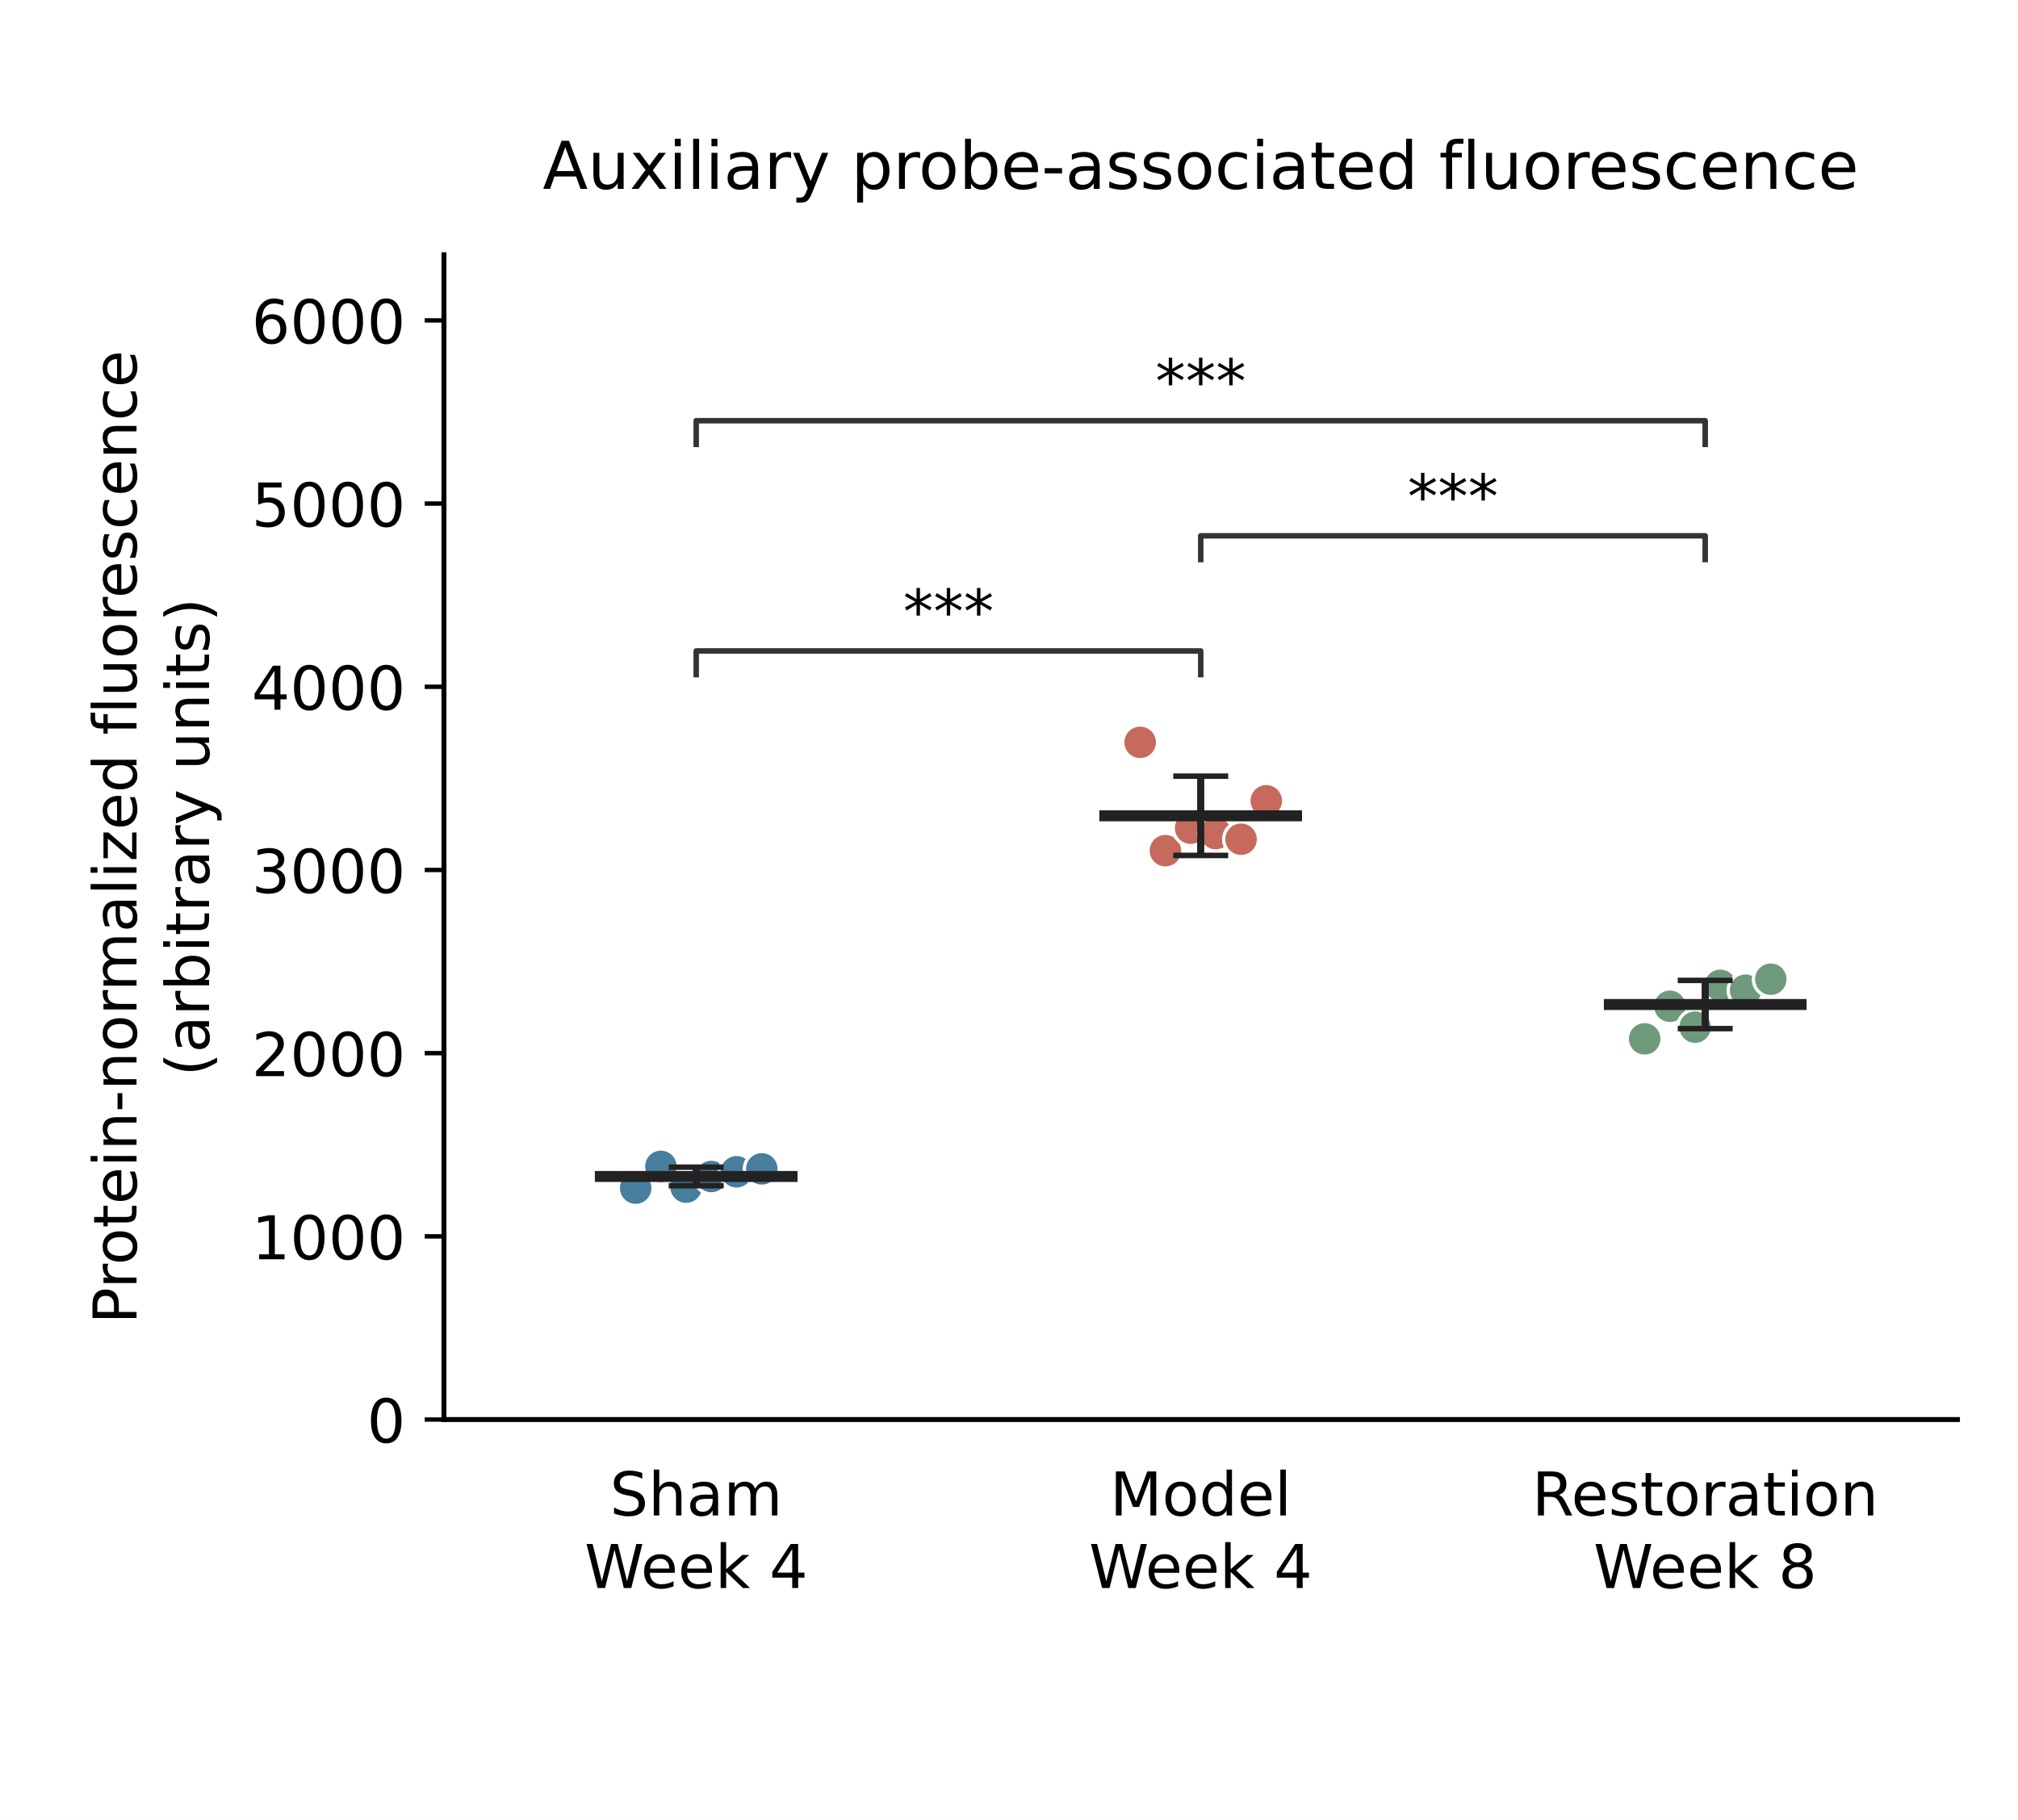
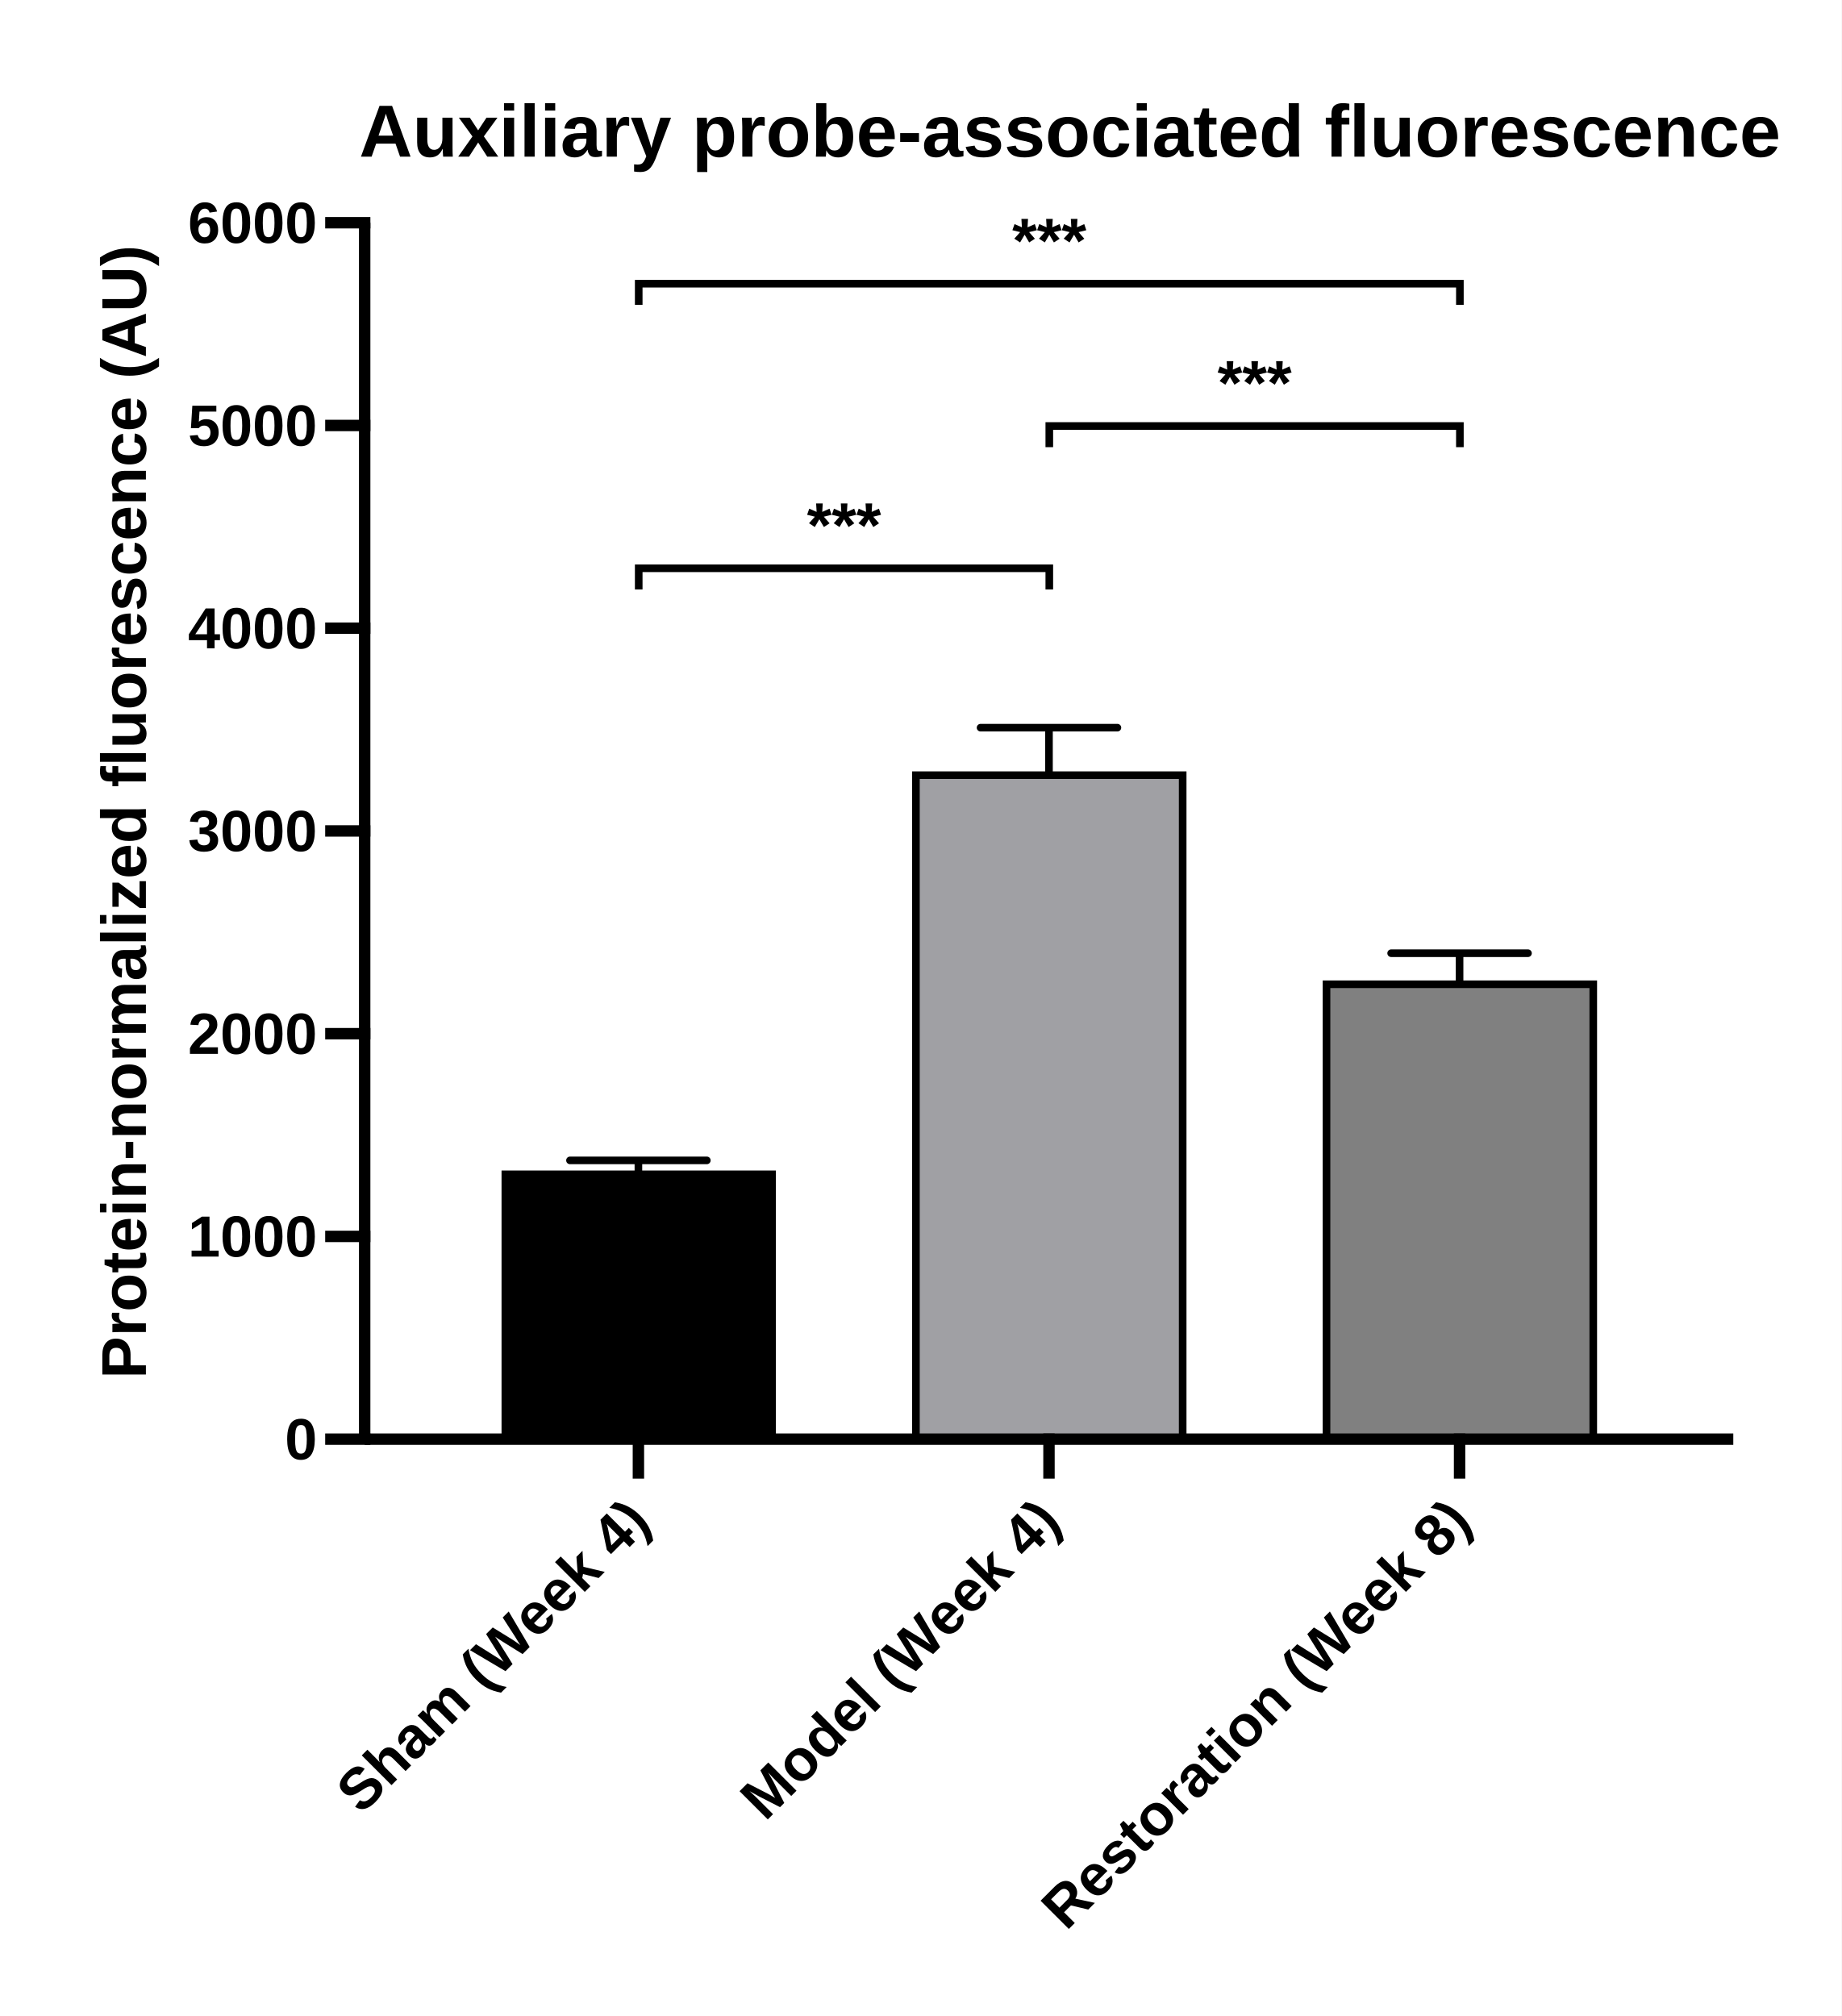
- <svg xmlns="http://www.w3.org/2000/svg" xmlns:xlink="http://www.w3.org/1999/xlink" width="367.2pt" height="331.2pt" viewBox="0 0 367.2 331.2" version="1.1">
-   <defs>
-     <style type="text/css">*{stroke-linejoin: round; stroke-linecap: butt}</style>
-   </defs>
-   <g id="figure_1">
-     <g id="patch_1">
-       <path d="M 0 331.2 L 367.2 331.2 L 367.2 0 L 0 0 z " style="fill: #ffffff" />
+ <svg xmlns="http://www.w3.org/2000/svg" version="1.1" id="787235B3-A393-4B87-98F0-B85BEABEC8B7" width="348pt" height="381pt" viewBox="0 0 348 381">
+   <rect width="348" height="381" fill="#ffffff" />
+   <g transform="translate(12 12)">
+     <g enable-background="new">
+       <path transform="matrix(1,0,0,-1,0,357)" fill="#ffffff" d="M 0 357 L 324 357 L 324 .752 L 0 .752 Z " />
+       <clipPath id="787235B3-A393-4B87-98F0-B85BEABEC8B7_cp0">
+         <path transform="matrix(1,0,0,-1,0,357)" d="M 56.914 326.907 L 315.539 326.907 L 315.539 96.419 L 56.914 96.419 Z " />
+       </clipPath>
+       <g clip-path="url(#787235B3-A393-4B87-98F0-B85BEABEC8B7_cp0)">
+         <path transform="matrix(1,0,0,-1,0,357)" d="M 83.494 97.018 L 83.494 147.066 L 133.902 147.066 L 133.902 97.018 " />
+         <path transform="matrix(.9977827,0,0,.9977827,82.77605,207.2993)" fill="none" stroke-width="1.44" stroke-linecap="butt" stroke-miterlimit="10" stroke-linejoin="miter" stroke="#000000" d="M .72 52.8 L .72 2.64 L 51.24 2.64 L 51.24 52.8 " />
+       </g>
+       <clipPath id="787235B3-A393-4B87-98F0-B85BEABEC8B7_cp1">
+         <path transform="matrix(1,0,0,-1,0,357)" d="M 56.914 326.907 L 315.539 326.907 L 315.539 96.419 L 56.914 96.419 Z " />
+       </clipPath>
+       <g clip-path="url(#787235B3-A393-4B87-98F0-B85BEABEC8B7_cp1)">
+         <path transform="matrix(1,0,0,-1,0,357)" fill="#a0a0a4" d="M 161.082 97.018 L 161.082 222.499 L 211.49 222.499 L 211.49 97.018 " />
+         <path transform="matrix(.9977827,0,0,.9977827,160.3636,125.5211)" fill="none" stroke-width="1.44" stroke-linecap="butt" stroke-miterlimit="10" stroke-linejoin="miter" stroke="#000000" d="M .72 134.76 L .72 9 L 51.24 9 L 51.24 134.76 " />
+       </g>
+       <clipPath id="787235B3-A393-4B87-98F0-B85BEABEC8B7_cp2">
+         <path transform="matrix(1,0,0,-1,0,357)" d="M 56.914 326.907 L 315.539 326.907 L 315.539 96.419 L 56.914 96.419 Z " />
+       </clipPath>
+       <g clip-path="url(#787235B3-A393-4B87-98F0-B85BEABEC8B7_cp2)">
+         <path transform="matrix(1,0,0,-1,0,357)" fill="#808080" d="M 238.67 97.018 L 238.67 182.987 L 289.078 182.987 L 289.078 97.018 " />
+         <path transform="matrix(.9977827,0,0,.9977827,237.9512,168.1463)" fill="none" stroke-width="1.44" stroke-linecap="butt" stroke-miterlimit="10" stroke-linejoin="miter" stroke="#000000" d="M .72 92.04 L .72 5.88 L 51.24 5.88 L 51.24 92.04 " />
+       </g>
+       <path transform="matrix(.9977827,0,0,.9977827,-132.0266,-231.765)" fill="none" stroke-width="2.16" stroke-linecap="butt" stroke-miterlimit="10" stroke-linejoin="miter" stroke="#000000" d="M 189.36 492.84 L 448.56 492.84 " />
+       <path transform="matrix(.9977827,0,0,.9977827,-132.0266,-231.765)" fill="none" stroke-width="2.16" stroke-linecap="square" stroke-miterlimit="10" stroke-linejoin="miter" stroke="#000000" d="M 241.2 492.84 L 241.2 499.24 " />
+       <path transform="matrix(.9977827,0,0,.9977827,-132.0266,-231.765)" fill="none" stroke-width="2.16" stroke-linecap="square" stroke-miterlimit="10" stroke-linejoin="miter" stroke="#000000" d="M 318.96 492.84 L 318.96 499.24 " />
+       <path transform="matrix(.9977827,0,0,.9977827,-132.0266,-231.765)" fill="none" stroke-width="2.16" stroke-linecap="square" stroke-miterlimit="10" stroke-linejoin="miter" stroke="#000000" d="M 396.72 492.84 L 396.72 499.24 " />
+       <text xml:space="preserve" transform="matrix(.7055389 -.7055389 .7055389 .7055389 104.2784 268.9623)" font-size="11" font-family="Arial" font-weight="bold">
+         <tspan y="10" x="-78.047" textLength="14.058">Sh</tspan>
+       </text>
+       <text xml:space="preserve" transform="matrix(.7055389 -.7055389 .7055389 .7055389 104.2784 268.9623)" font-size="11" font-family="Arial" font-weight="bold">
+         <tspan y="10" x="-63.992">a</tspan>
+       </text>
+       <text xml:space="preserve" transform="matrix(.7055389 -.7055389 .7055389 .7055389 104.2784 268.9623)" font-size="11" font-family="Arial" font-weight="bold">
+         <tspan y="10" x="-57.873">m</tspan>
+       </text>
+       <text xml:space="preserve" transform="matrix(.7055389 -.7055389 .7055389 .7055389 104.2784 268.9623)" font-size="11" font-family="Arial" font-weight="bold">
+         <tspan y="10" x="-48.092"> </tspan>
+       </text>
+       <text xml:space="preserve" transform="matrix(.7055389 -.7055389 .7055389 .7055389 104.2784 268.9623)" font-size="11" font-family="Arial" font-weight="bold">
+         <tspan y="10" x="-45.036" textLength="14.047">(W</tspan>
+       </text>
+       <text xml:space="preserve" transform="matrix(.7055389 -.7055389 .7055389 .7055389 104.2784 268.9623)" font-size="11" font-family="Arial" font-weight="bold">
+         <tspan y="10" x="-31.19">e</tspan>
+       </text>
+       <text xml:space="preserve" transform="matrix(.7055389 -.7055389 .7055389 .7055389 104.2784 268.9623)" font-size="11" font-family="Arial" font-weight="bold">
+         <tspan y="10" x="-25.071">e</tspan>
+       </text>
+       <text xml:space="preserve" transform="matrix(.7055389 -.7055389 .7055389 .7055389 104.2784 268.9623)" font-size="11" font-family="Arial" font-weight="bold">
+         <tspan y="10" x="-18.953">k</tspan>
+       </text>
+       <text xml:space="preserve" transform="matrix(.7055389 -.7055389 .7055389 .7055389 104.2784 268.9623)" font-size="11" font-family="Arial" font-weight="bold">
+         <tspan y="10" x="-12.835"> </tspan>
+       </text>
+       <text xml:space="preserve" transform="matrix(.7055389 -.7055389 .7055389 .7055389 104.2784 268.9623)" font-size="11" font-family="Arial" font-weight="bold">
+         <tspan y="10" x="-9.779">4</tspan>
+       </text>
+       <text xml:space="preserve" transform="matrix(.7055389 -.7055389 .7055389 .7055389 104.2784 268.9623)" font-size="11" font-family="Arial" font-weight="bold">
+         <tspan y="10" x="-3.661">)</tspan>
+       </text>
+       <text xml:space="preserve" transform="matrix(.7055389 -.7055389 .7055389 .7055389 181.866 268.9623)" font-size="11" font-family="Arial" font-weight="bold">
+         <tspan y="10" x="-79.868" textLength="15.884">Mo</tspan>
+       </text>
+       <text xml:space="preserve" transform="matrix(.7055389 -.7055389 .7055389 .7055389 181.866 268.9623)" font-size="11" font-family="Arial" font-weight="bold">
+         <tspan y="10" x="-63.986">d</tspan>
+       </text>
+       <text xml:space="preserve" transform="matrix(.7055389 -.7055389 .7055389 .7055389 181.866 268.9623)" font-size="11" font-family="Arial" font-weight="bold">
+         <tspan y="10" x="-57.268">e</tspan>
+       </text>
+       <text xml:space="preserve" transform="matrix(.7055389 -.7055389 .7055389 .7055389 181.866 268.9623)" font-size="11" font-family="Arial" font-weight="bold">
+         <tspan y="10" x="-51.149">l</tspan>
+       </text>
+       <text xml:space="preserve" transform="matrix(.7055389 -.7055389 .7055389 .7055389 181.866 268.9623)" font-size="11" font-family="Arial" font-weight="bold">
+         <tspan y="10" x="-48.094"> </tspan>
+       </text>
+       <text xml:space="preserve" transform="matrix(.7055389 -.7055389 .7055389 .7055389 181.866 268.9623)" font-size="11" font-family="Arial" font-weight="bold">
+         <tspan y="10" x="-45.038" textLength="14.047">(W</tspan>
+       </text>
+       <text xml:space="preserve" transform="matrix(.7055389 -.7055389 .7055389 .7055389 181.866 268.9623)" font-size="11" font-family="Arial" font-weight="bold">
+         <tspan y="10" x="-31.191">e</tspan>
+       </text>
+       <text xml:space="preserve" transform="matrix(.7055389 -.7055389 .7055389 .7055389 181.866 268.9623)" font-size="11" font-family="Arial" font-weight="bold">
+         <tspan y="10" x="-25.073">e</tspan>
+       </text>
+       <text xml:space="preserve" transform="matrix(.7055389 -.7055389 .7055389 .7055389 181.866 268.9623)" font-size="11" font-family="Arial" font-weight="bold">
+         <tspan y="10" x="-18.955">k</tspan>
+       </text>
+       <text xml:space="preserve" transform="matrix(.7055389 -.7055389 .7055389 .7055389 181.866 268.9623)" font-size="11" font-family="Arial" font-weight="bold">
+         <tspan y="10" x="-12.836"> </tspan>
+       </text>
+       <text xml:space="preserve" transform="matrix(.7055389 -.7055389 .7055389 .7055389 181.866 268.9623)" font-size="11" font-family="Arial" font-weight="bold">
+         <tspan y="10" x="-9.781">4</tspan>
+       </text>
+       <text xml:space="preserve" transform="matrix(.7055389 -.7055389 .7055389 .7055389 181.866 268.9623)" font-size="11" font-family="Arial" font-weight="bold">
+         <tspan y="10" x="-3.662">)</tspan>
+       </text>
+       <text xml:space="preserve" transform="matrix(.7055389 -.7055389 .7055389 .7055389 259.4536 268.9623)" font-size="11" font-family="Arial" font-weight="bold">
+         <tspan y="10" x="-109.21">R</tspan>
+       </text>
+       <text xml:space="preserve" transform="matrix(.7055389 -.7055389 .7055389 .7055389 259.4536 268.9623)" font-size="11" font-family="Arial" font-weight="bold">
+         <tspan y="10" x="-101.266">e</tspan>
+       </text>
+       <text xml:space="preserve" transform="matrix(.7055389 -.7055389 .7055389 .7055389 259.4536 268.9623)" font-size="11" font-family="Arial" font-weight="bold">
+         <tspan y="10" x="-95.148">s</tspan>
+       </text>
+       <text xml:space="preserve" transform="matrix(.7055389 -.7055389 .7055389 .7055389 259.4536 268.9623)" font-size="11" font-family="Arial" font-weight="bold">
+         <tspan y="10" x="-89.03" textLength="10.384">to</tspan>
+       </text>
+       <text xml:space="preserve" transform="matrix(.7055389 -.7055389 .7055389 .7055389 259.4536 268.9623)" font-size="11" font-family="Arial" font-weight="bold">
+         <tspan y="10" x="-78.648">r</tspan>
+       </text>
+       <text xml:space="preserve" transform="matrix(.7055389 -.7055389 .7055389 .7055389 259.4536 268.9623)" font-size="11" font-family="Arial" font-weight="bold">
+         <tspan y="10" x="-74.367">a</tspan>
+       </text>
+       <text xml:space="preserve" transform="matrix(.7055389 -.7055389 .7055389 .7055389 259.4536 268.9623)" font-size="11" font-family="Arial" font-weight="bold">
+         <tspan y="10" x="-68.249" textLength="6.721">ti</tspan>
+       </text>
+       <text xml:space="preserve" transform="matrix(.7055389 -.7055389 .7055389 .7055389 259.4536 268.9623)" font-size="11" font-family="Arial" font-weight="bold">
+         <tspan y="10" x="-61.53">o</tspan>
+       </text>
+       <text xml:space="preserve" transform="matrix(.7055389 -.7055389 .7055389 .7055389 259.4536 268.9623)" font-size="11" font-family="Arial" font-weight="bold">
+         <tspan y="10" x="-54.811">n</tspan>
+       </text>
+       <text xml:space="preserve" transform="matrix(.7055389 -.7055389 .7055389 .7055389 259.4536 268.9623)" font-size="11" font-family="Arial" font-weight="bold">
+         <tspan y="10" x="-48.092"> </tspan>
+       </text>
+       <text xml:space="preserve" transform="matrix(.7055389 -.7055389 .7055389 .7055389 259.4536 268.9623)" font-size="11" font-family="Arial" font-weight="bold">
+         <tspan y="10" x="-45.036" textLength="14.047">(W</tspan>
+       </text>
+       <text xml:space="preserve" transform="matrix(.7055389 -.7055389 .7055389 .7055389 259.4536 268.9623)" font-size="11" font-family="Arial" font-weight="bold">
+         <tspan y="10" x="-31.19">e</tspan>
+       </text>
+       <text xml:space="preserve" transform="matrix(.7055389 -.7055389 .7055389 .7055389 259.4536 268.9623)" font-size="11" font-family="Arial" font-weight="bold">
+         <tspan y="10" x="-25.071">e</tspan>
+       </text>
+       <text xml:space="preserve" transform="matrix(.7055389 -.7055389 .7055389 .7055389 259.4536 268.9623)" font-size="11" font-family="Arial" font-weight="bold">
+         <tspan y="10" x="-18.953">k</tspan>
+       </text>
+       <text xml:space="preserve" transform="matrix(.7055389 -.7055389 .7055389 .7055389 259.4536 268.9623)" font-size="11" font-family="Arial" font-weight="bold">
+         <tspan y="10" x="-12.835"> </tspan>
+       </text>
+       <text xml:space="preserve" transform="matrix(.7055389 -.7055389 .7055389 .7055389 259.4536 268.9623)" font-size="11" font-family="Arial" font-weight="bold">
+         <tspan y="10" x="-9.779">8</tspan>
+       </text>
+       <text xml:space="preserve" transform="matrix(.7055389 -.7055389 .7055389 .7055389 259.4536 268.9623)" font-size="11" font-family="Arial" font-weight="bold">
+         <tspan y="10" x="-3.661">)</tspan>
+       </text>
+       <path transform="matrix(.9977827,0,0,.9977827,-132.0266,-231.765)" fill="none" stroke-width="2.16" stroke-linecap="butt" stroke-miterlimit="10" stroke-linejoin="miter" stroke="#000000" d="M 189.36 492.84 L 189.36 262.44 " />
+       <path transform="matrix(.9977827,0,0,.9977827,-132.0266,-231.765)" fill="none" stroke-width="2.16" stroke-linecap="square" stroke-miterlimit="10" stroke-linejoin="miter" stroke="#000000" d="M 182.96 492.84 L 189.36 492.84 " />
+       <path transform="matrix(.9977827,0,0,.9977827,-132.0266,-231.765)" fill="none" stroke-width="2.16" stroke-linecap="square" stroke-miterlimit="10" stroke-linejoin="miter" stroke="#000000" d="M 182.96 454.44 L 189.36 454.44 " />
+       <path transform="matrix(.9977827,0,0,.9977827,-132.0266,-231.765)" fill="none" stroke-width="2.16" stroke-linecap="square" stroke-miterlimit="10" stroke-linejoin="miter" stroke="#000000" d="M 182.96 416.04 L 189.36 416.04 " />
+       <path transform="matrix(.9977827,0,0,.9977827,-132.0266,-231.765)" fill="none" stroke-width="2.16" stroke-linecap="square" stroke-miterlimit="10" stroke-linejoin="miter" stroke="#000000" d="M 182.96 377.64 L 189.36 377.64 " />
+       <path transform="matrix(.9977827,0,0,.9977827,-132.0266,-231.765)" fill="none" stroke-width="2.16" stroke-linecap="square" stroke-miterlimit="10" stroke-linejoin="miter" stroke="#000000" d="M 182.96 339.24 L 189.36 339.24 " />
+       <path transform="matrix(.9977827,0,0,.9977827,-132.0266,-231.765)" fill="none" stroke-width="2.16" stroke-linecap="square" stroke-miterlimit="10" stroke-linejoin="miter" stroke="#000000" d="M 182.96 300.84 L 189.36 300.84 " />
+       <path transform="matrix(.9977827,0,0,.9977827,-132.0266,-231.765)" fill="none" stroke-width="2.16" stroke-linecap="square" stroke-miterlimit="10" stroke-linejoin="miter" stroke="#000000" d="M 182.96 262.44 L 189.36 262.44 " />
+       <text xml:space="preserve" transform="matrix(.9977827 0 0 .9977827 -132.0266 -231.765)" font-size="11" font-family="Arial" font-weight="bold">
+         <tspan y="496.66" x="174.242">0</tspan>
+       </text>
+       <text xml:space="preserve" transform="matrix(.9977827 0 0 .9977827 -132.0266 -231.765)" font-size="11" font-family="Arial" font-weight="bold">
+         <tspan y="458.26" x="155.889" textLength="24.471">1000</tspan>
+       </text>
+       <text xml:space="preserve" transform="matrix(.9977827 0 0 .9977827 -132.0266 -231.765)" font-size="11" font-family="Arial" font-weight="bold">
+         <tspan y="419.86" x="155.889" textLength="24.471">2000</tspan>
+       </text>
+       <text xml:space="preserve" transform="matrix(.9977827 0 0 .9977827 -132.0266 -231.765)" font-size="11" font-family="Arial" font-weight="bold">
+         <tspan y="381.46" x="155.889" textLength="24.471">3000</tspan>
+       </text>
+       <text xml:space="preserve" transform="matrix(.9977827 0 0 .9977827 -132.0266 -231.765)" font-size="11" font-family="Arial" font-weight="bold">
+         <tspan y="343.06" x="155.889" textLength="24.471">4000</tspan>
+       </text>
+       <text xml:space="preserve" transform="matrix(.9977827 0 0 .9977827 -132.0266 -231.765)" font-size="11" font-family="Arial" font-weight="bold">
+         <tspan y="304.66" x="155.889" textLength="24.471">5000</tspan>
+       </text>
+       <text xml:space="preserve" transform="matrix(.9977827 0 0 .9977827 -132.0266 -231.765)" font-size="11" font-family="Arial" font-weight="bold">
+         <tspan y="266.26" x="155.889" textLength="24.471">6000</tspan>
+       </text>
+       <clipPath id="787235B3-A393-4B87-98F0-B85BEABEC8B7_cp3">
+         <path transform="matrix(1,0,0,-1,0,357)" d="M 0 357 L 324 357 L 324 .752 L 0 .752 Z " />
+       </clipPath>
+       <g clip-path="url(#787235B3-A393-4B87-98F0-B85BEABEC8B7_cp3)">
+         <path transform="matrix(.9977827,0,0,.9977827,82.77605,207.2993)" fill="none" stroke-width="1.44" stroke-linecap="round" stroke-miterlimit="10" stroke-linejoin="miter" stroke="#000000" d="M 25.92 0 L 25.92 1.92 M 12.96 0 L 38.88 0 " />
+       </g>
+       <clipPath id="787235B3-A393-4B87-98F0-B85BEABEC8B7_cp4">
+         <path transform="matrix(1,0,0,-1,0,357)" d="M 0 357 L 324 357 L 324 .752 L 0 .752 Z " />
+       </clipPath>
+       <g clip-path="url(#787235B3-A393-4B87-98F0-B85BEABEC8B7_cp4)">
+         <path transform="matrix(.9977827,0,0,.9977827,160.3636,125.5211)" fill="none" stroke-width="1.44" stroke-linecap="round" stroke-miterlimit="10" stroke-linejoin="miter" stroke="#000000" d="M 25.92 0 L 25.92 8.28 M 12.96 0 L 38.88 0 " />
+       </g>
+       <clipPath id="787235B3-A393-4B87-98F0-B85BEABEC8B7_cp5">
+         <path transform="matrix(1,0,0,-1,0,357)" d="M 0 357 L 324 357 L 324 .752 L 0 .752 Z " />
+       </clipPath>
+       <g clip-path="url(#787235B3-A393-4B87-98F0-B85BEABEC8B7_cp5)">
+         <path transform="matrix(.9977827,0,0,.9977827,237.9512,168.1463)" fill="none" stroke-width="1.44" stroke-linecap="round" stroke-miterlimit="10" stroke-linejoin="miter" stroke="#000000" d="M 25.92 0 L 25.92 5.16 M 12.96 0 L 38.88 0 " />
+       </g>
+       <text xml:space="preserve" transform="matrix(0 -.9977827 .9977827 0 -365.0288 288.8381)" font-size="12" font-family="Arial" font-weight="bold">
+         <tspan y="381.444" x="40.367" textLength="207.69">Protein-normalized fluorescence (AU)</tspan>
+       </text>
+       <text xml:space="preserve" transform="matrix(.9977827 0 0 .9977827 -132.0266 -231.765)" font-size="14" font-family="Arial" font-weight="bold">
+         <tspan y="249.931" x="188.314" textLength="261.705">Auxiliary probe-associated fluorescence</tspan>
+       </text>
    </g>
-     <g id="axes_1">
-       <g id="patch_2">
-         <path d="M 80.784 258.336 L 356.184 258.336 L 356.184 46.368 L 80.784 46.368 z " style="fill: #ffffff" />
-       </g>
-       <g id="matplotlib.axis_1">
-         <g id="xtick_1">
-           <g id="line2d_1" />
-           <g id="text_1">
-             <text style="font-size: 11px; font-family: 'DejaVu Sans'" transform="translate(110.9789 275.7954)">Sham</text>
-             <text style="font-size: 11px; font-family: 'DejaVu Sans'" transform="translate(106.3675 288.9984)">Week 4</text>
-           </g>
-         </g>
-         <g id="xtick_2">
-           <g id="line2d_2" />
-           <g id="text_2">
-             <text style="font-size: 11px; font-family: 'DejaVu Sans'" transform="translate(201.9694 275.7954)">Model</text>
-             <text style="font-size: 11px; font-family: 'DejaVu Sans'" transform="translate(198.1675 288.9984)">Week 4</text>
-           </g>
-         </g>
-         <g id="xtick_3">
-           <g id="line2d_3" />
-           <g id="text_3">
-             <text style="font-size: 11px; font-family: 'DejaVu Sans'" transform="translate(278.7716 275.7954)">Restoration</text>
-             <text style="font-size: 11px; font-family: 'DejaVu Sans'" transform="translate(289.9675 288.9984)">Week 8</text>
-           </g>
-         </g>
-       </g>
-       <g id="matplotlib.axis_2">
-         <g id="ytick_1">
-           <g id="line2d_4">
-             <defs>
-               <path id="m4523d4fd08" d="M 0 0 L -3.5 0 " style="stroke: #000000; stroke-width: 0.8" />
-             </defs>
-             <g>
-               <use xlink:href="#m4523d4fd08" x="80.784" y="258.336" style="stroke: #000000; stroke-width: 0.8" />
-             </g>
-           </g>
-           <g id="text_4">
-             <text style="font-size: 11px; font-family: 'DejaVu Sans'; text-anchor: end" x="73.784" y="262.515" transform="rotate(-0 73.784 262.5147)">0</text>
-           </g>
-         </g>
-         <g id="ytick_2">
-           <g id="line2d_5">
-             <g>
-               <use xlink:href="#m4523d4fd08" x="80.784" y="224.998" style="stroke: #000000; stroke-width: 0.8" />
-             </g>
-           </g>
-           <g id="text_5">
-             <text style="font-size: 11px; font-family: 'DejaVu Sans'; text-anchor: end" x="73.784" y="229.176" transform="rotate(-0 73.784 229.1764)">1000</text>
-           </g>
-         </g>
-         <g id="ytick_3">
-           <g id="line2d_6">
-             <g>
-               <use xlink:href="#m4523d4fd08" x="80.784" y="191.659" style="stroke: #000000; stroke-width: 0.8" />
-             </g>
-           </g>
-           <g id="text_6">
-             <text style="font-size: 11px; font-family: 'DejaVu Sans'; text-anchor: end" x="73.784" y="195.838" transform="rotate(-0 73.784 195.8382)">2000</text>
-           </g>
-         </g>
-         <g id="ytick_4">
-           <g id="line2d_7">
-             <g>
-               <use xlink:href="#m4523d4fd08" x="80.784" y="158.321" style="stroke: #000000; stroke-width: 0.8" />
-             </g>
-           </g>
-           <g id="text_7">
-             <text style="font-size: 11px; font-family: 'DejaVu Sans'; text-anchor: end" x="73.784" y="162.5" transform="rotate(-0 73.784 162.4999)">3000</text>
-           </g>
-         </g>
-         <g id="ytick_5">
-           <g id="line2d_8">
-             <g>
-               <use xlink:href="#m4523d4fd08" x="80.784" y="124.983" style="stroke: #000000; stroke-width: 0.8" />
-             </g>
-           </g>
-           <g id="text_8">
-             <text style="font-size: 11px; font-family: 'DejaVu Sans'; text-anchor: end" x="73.784" y="129.162" transform="rotate(-0 73.784 129.1616)">4000</text>
-           </g>
-         </g>
-         <g id="ytick_6">
-           <g id="line2d_9">
-             <g>
-               <use xlink:href="#m4523d4fd08" x="80.784" y="91.645" style="stroke: #000000; stroke-width: 0.8" />
-             </g>
-           </g>
-           <g id="text_9">
-             <text style="font-size: 11px; font-family: 'DejaVu Sans'; text-anchor: end" x="73.784" y="95.823" transform="rotate(-0 73.784 95.82338)">5000</text>
-           </g>
-         </g>
-         <g id="ytick_7">
-           <g id="line2d_10">
-             <g>
-               <use xlink:href="#m4523d4fd08" x="80.784" y="58.306" style="stroke: #000000; stroke-width: 0.8" />
-             </g>
-           </g>
-           <g id="text_10">
-             <text style="font-size: 11px; font-family: 'DejaVu Sans'; text-anchor: end" x="73.784" y="62.485" transform="rotate(-0 73.784 62.48511)">6000</text>
-           </g>
-         </g>
-         <g id="text_11">
-           <text style="font-size: 11px; font-family: 'DejaVu Sans'" transform="translate(24.84234 240.9321) rotate(-90)">Protein-normalized fluorescence</text>
-           <text style="font-size: 11px; font-family: 'DejaVu Sans'" transform="translate(38.04535 195.8673) rotate(-90)">(arbitrary units)</text>
-         </g>
-       </g>
-       <g id="line2d_11">
-         <path d="M 126.684 122.775 L 126.684 118.462 L 218.484 118.462 L 218.484 122.775 " clip-path="url(#p38fe1ad8e9)" style="fill: none; stroke: #333333; stroke-linecap: square" />
-       </g>
-       <g id="line2d_12">
-         <path d="M 218.484 101.825 L 218.484 97.511 L 310.284 97.511 L 310.284 101.825 " clip-path="url(#p38fe1ad8e9)" style="fill: none; stroke: #333333; stroke-linecap: square" />
-       </g>
-       <g id="line2d_13">
-         <path d="M 126.684 80.874 L 126.684 76.561 L 310.284 76.561 L 310.284 80.874 " clip-path="url(#p38fe1ad8e9)" style="fill: none; stroke: #333333; stroke-linecap: square" />
-       </g>
-       <g id="patch_3">
-         <path d="M 80.784 258.336 L 80.784 46.368 " style="fill: none; stroke: #000000; stroke-width: 0.9; stroke-linejoin: miter; stroke-linecap: square" />
-       </g>
-       <g id="patch_4">
-         <path d="M 80.784 258.336 L 356.184 258.336 " style="fill: none; stroke: #000000; stroke-width: 0.9; stroke-linejoin: miter; stroke-linecap: square" />
-       </g>
-       <g id="PathCollection_1">
-         <defs>
-           <path id="mb21edb72be" d="M 0 3.162 C 0.839 3.162 1.643 2.829 2.236 2.236 C 2.829 1.643 3.162 0.839 3.162 0 C 3.162 -0.839 2.829 -1.643 2.236 -2.236 C 1.643 -2.829 0.839 -3.162 0 -3.162 C -0.839 -3.162 -1.643 -2.829 -2.236 -2.236 C -2.829 -1.643 -3.162 -0.839 -3.162 0 C -3.162 0.839 -2.829 1.643 -2.236 2.236 C -1.643 2.829 -0.839 3.162 0 3.162 z " style="stroke: #ffffff; stroke-width: 0.6" />
-         </defs>
-         <g clip-path="url(#p38fe1ad8e9)">
-           <use xlink:href="#mb21edb72be" x="115.668" y="216.217" style="fill: #477d9d; stroke: #ffffff; stroke-width: 0.6" />
-           <use xlink:href="#mb21edb72be" x="120.258" y="212.266" style="fill: #477d9d; stroke: #ffffff; stroke-width: 0.6" />
-           <use xlink:href="#mb21edb72be" x="124.848" y="216.043" style="fill: #477d9d; stroke: #ffffff; stroke-width: 0.6" />
-           <use xlink:href="#mb21edb72be" x="129.438" y="214.106" style="fill: #477d9d; stroke: #ffffff; stroke-width: 0.6" />
-           <use xlink:href="#mb21edb72be" x="134.028" y="213.248" style="fill: #477d9d; stroke: #ffffff; stroke-width: 0.6" />
-           <use xlink:href="#mb21edb72be" x="138.618" y="212.721" style="fill: #477d9d; stroke: #ffffff; stroke-width: 0.6" />
-         </g>
-       </g>
-       <g id="PathCollection_2">
-         <defs>
-           <path id="mef46120073" d="M 0 3.162 C 0.839 3.162 1.643 2.829 2.236 2.236 C 2.829 1.643 3.162 0.839 3.162 0 C 3.162 -0.839 2.829 -1.643 2.236 -2.236 C 1.643 -2.829 0.839 -3.162 0 -3.162 C -0.839 -3.162 -1.643 -2.829 -2.236 -2.236 C -2.829 -1.643 -3.162 -0.839 -3.162 0 C -3.162 0.839 -2.829 1.643 -2.236 2.236 C -1.643 2.829 -0.839 3.162 0 3.162 z " style="stroke: #ffffff; stroke-width: 0.6" />
-         </defs>
-         <g clip-path="url(#p38fe1ad8e9)">
-           <use xlink:href="#mef46120073" x="207.468" y="135.099" style="fill: #c56a5d; stroke: #ffffff; stroke-width: 0.6" />
-           <use xlink:href="#mef46120073" x="212.058" y="154.814" style="fill: #c56a5d; stroke: #ffffff; stroke-width: 0.6" />
-           <use xlink:href="#mef46120073" x="216.648" y="150.715" style="fill: #c56a5d; stroke: #ffffff; stroke-width: 0.6" />
-           <use xlink:href="#mef46120073" x="221.238" y="151.699" style="fill: #c56a5d; stroke: #ffffff; stroke-width: 0.6" />
-           <use xlink:href="#mef46120073" x="225.828" y="152.728" style="fill: #c56a5d; stroke: #ffffff; stroke-width: 0.6" />
-           <use xlink:href="#mef46120073" x="230.418" y="145.736" style="fill: #c56a5d; stroke: #ffffff; stroke-width: 0.6" />
-         </g>
-       </g>
-       <g id="PathCollection_3">
-         <defs>
-           <path id="m43eb7ff885" d="M 0 3.162 C 0.839 3.162 1.643 2.829 2.236 2.236 C 2.829 1.643 3.162 0.839 3.162 0 C 3.162 -0.839 2.829 -1.643 2.236 -2.236 C 1.643 -2.829 0.839 -3.162 0 -3.162 C -0.839 -3.162 -1.643 -2.829 -2.236 -2.236 C -2.829 -1.643 -3.162 -0.839 -3.162 0 C -3.162 0.839 -2.829 1.643 -2.236 2.236 C -1.643 2.829 -0.839 3.162 0 3.162 z " style="stroke: #ffffff; stroke-width: 0.6" />
-         </defs>
-         <g clip-path="url(#p38fe1ad8e9)">
-           <use xlink:href="#m43eb7ff885" x="299.268" y="189.056" style="fill: #6f997b; stroke: #ffffff; stroke-width: 0.6" />
-           <use xlink:href="#m43eb7ff885" x="303.858" y="183.128" style="fill: #6f997b; stroke: #ffffff; stroke-width: 0.6" />
-           <use xlink:href="#m43eb7ff885" x="308.448" y="186.924" style="fill: #6f997b; stroke: #ffffff; stroke-width: 0.6" />
-           <use xlink:href="#m43eb7ff885" x="313.038" y="179.315" style="fill: #6f997b; stroke: #ffffff; stroke-width: 0.6" />
-           <use xlink:href="#m43eb7ff885" x="317.628" y="180.206" style="fill: #6f997b; stroke: #ffffff; stroke-width: 0.6" />
-           <use xlink:href="#m43eb7ff885" x="322.218" y="178.204" style="fill: #6f997b; stroke: #ffffff; stroke-width: 0.6" />
-         </g>
-       </g>
-       <g id="text_12">
-         <text style="font-size: 11px; font-family: 'DejaVu Sans'; text-anchor: middle" x="172.584" y="115.172" transform="rotate(-0 172.584 115.1722)">***</text>
-       </g>
-       <g id="text_13">
-         <text style="font-size: 11px; font-family: 'DejaVu Sans'; text-anchor: middle" x="264.384" y="94.222" transform="rotate(-0 264.384 94.22187)">***</text>
-       </g>
-       <g id="text_14">
-         <text style="font-size: 11px; font-family: 'DejaVu Sans'; text-anchor: middle" x="218.484" y="73.272" transform="rotate(-0 218.484 73.27154)">***</text>
-       </g>
-       <g id="text_15">
-         <text style="font-size: 12px; font-family: 'DejaVu Sans'; text-anchor: middle" x="218.484" y="34.368" transform="rotate(-0 218.484 34.368)">Auxiliary probe-associated fluorescence</text>
-       </g>
-       <g id="LineCollection_1">
-         <path d="M 126.684 215.788 L 126.684 212.412 " clip-path="url(#p38fe1ad8e9)" style="fill: none; stroke: #222222; stroke-width: 1.3" />
-       </g>
-       <g id="line2d_14">
-         <defs>
-           <path id="m4b4cbf89e8" d="M 5 0 L -5 -0 " style="stroke: #222222" />
-         </defs>
-         <g clip-path="url(#p38fe1ad8e9)">
-           <use xlink:href="#m4b4cbf89e8" x="126.684" y="215.788" style="fill: #1f77b4; stroke: #222222" />
-         </g>
-       </g>
-       <g id="line2d_15">
-         <g clip-path="url(#p38fe1ad8e9)">
-           <use xlink:href="#m4b4cbf89e8" x="126.684" y="212.412" style="fill: #1f77b4; stroke: #222222" />
-         </g>
-       </g>
-       <g id="LineCollection_2">
-         <path d="M 218.484 155.678 L 218.484 141.253 " clip-path="url(#p38fe1ad8e9)" style="fill: none; stroke: #222222; stroke-width: 1.3" />
-       </g>
-       <g id="line2d_16">
-         <g clip-path="url(#p38fe1ad8e9)">
-           <use xlink:href="#m4b4cbf89e8" x="218.484" y="155.678" style="fill: #1f77b4; stroke: #222222" />
-         </g>
-       </g>
-       <g id="line2d_17">
-         <g clip-path="url(#p38fe1ad8e9)">
-           <use xlink:href="#m4b4cbf89e8" x="218.484" y="141.253" style="fill: #1f77b4; stroke: #222222" />
-         </g>
-       </g>
-       <g id="LineCollection_3">
-         <path d="M 310.284 187.193 L 310.284 178.418 " clip-path="url(#p38fe1ad8e9)" style="fill: none; stroke: #222222; stroke-width: 1.3" />
-       </g>
-       <g id="line2d_18">
-         <g clip-path="url(#p38fe1ad8e9)">
-           <use xlink:href="#m4b4cbf89e8" x="310.284" y="187.193" style="fill: #1f77b4; stroke: #222222" />
-         </g>
-       </g>
-       <g id="line2d_19">
-         <g clip-path="url(#p38fe1ad8e9)">
-           <use xlink:href="#m4b4cbf89e8" x="310.284" y="178.418" style="fill: #1f77b4; stroke: #222222" />
-         </g>
-       </g>
-       <g id="line2d_20">
-         <path d="M 109.242 214.1 L 144.126 214.1 " clip-path="url(#p38fe1ad8e9)" style="fill: none; stroke: #222222; stroke-width: 2; stroke-linecap: square" />
-       </g>
-       <g id="line2d_21">
-         <path d="M 201.042 148.465 L 235.926 148.465 " clip-path="url(#p38fe1ad8e9)" style="fill: none; stroke: #222222; stroke-width: 2; stroke-linecap: square" />
-       </g>
-       <g id="line2d_22">
-         <path d="M 292.842 182.806 L 327.726 182.806 " clip-path="url(#p38fe1ad8e9)" style="fill: none; stroke: #222222; stroke-width: 2; stroke-linecap: square" />
-       </g>
+     <g id="existing-games-howell-comparisons" font-family="Arial" font-size="12" font-weight="bold" fill="#000000">
+       <path d="M 108.698 99.398 V 95.398 H 186.286 V 99.398" fill="none" stroke="#000000" stroke-width="1.44" />
+       <text x="147.492" y="91.398" text-anchor="middle">***</text>
+       <path d="M 186.286 72.508 V 68.508 H 263.874 V 72.508" fill="none" stroke="#000000" stroke-width="1.44" />
+       <text x="225.08" y="64.508" text-anchor="middle">***</text>
+       <path d="M 108.698 45.617 V 41.617 H 263.874 V 45.617" fill="none" stroke="#000000" stroke-width="1.44" />
+       <text x="186.286" y="37.617" text-anchor="middle">***</text>
    </g>
  </g>
-   <defs>
-     <clipPath id="p38fe1ad8e9">
-       <rect x="80.784" y="46.368" width="275.4" height="211.968" />
-     </clipPath>
-   </defs>
</svg>
